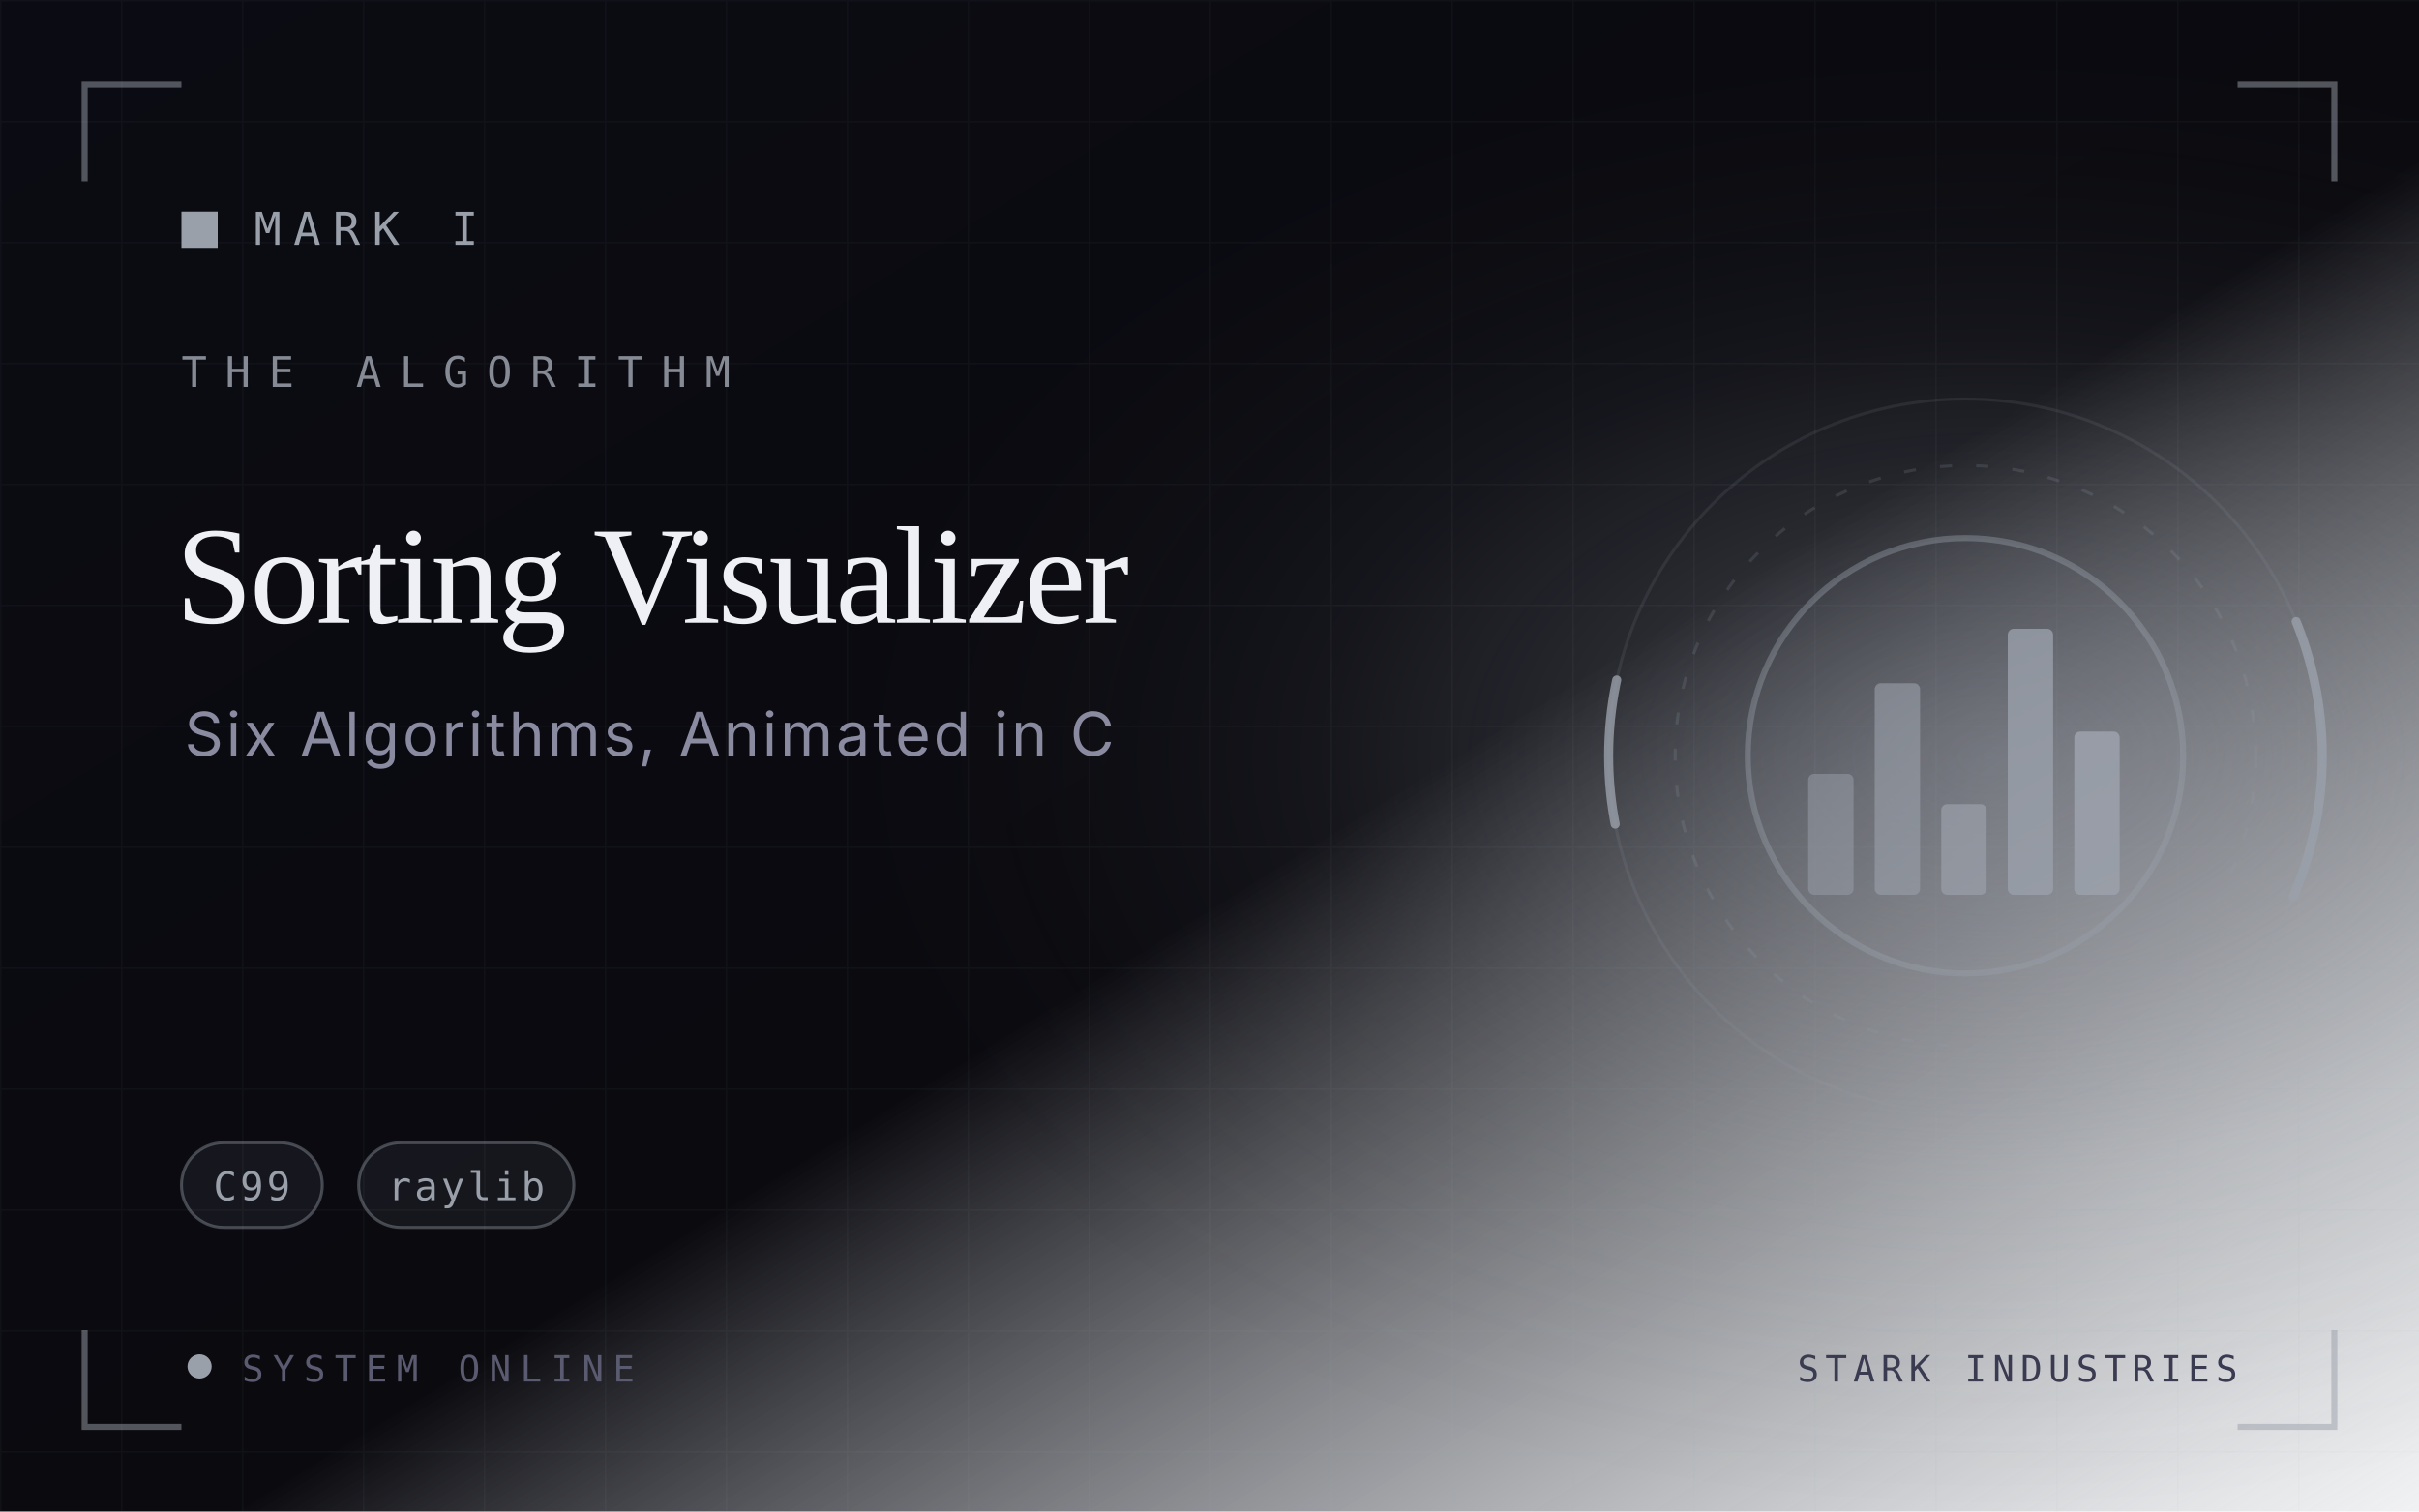
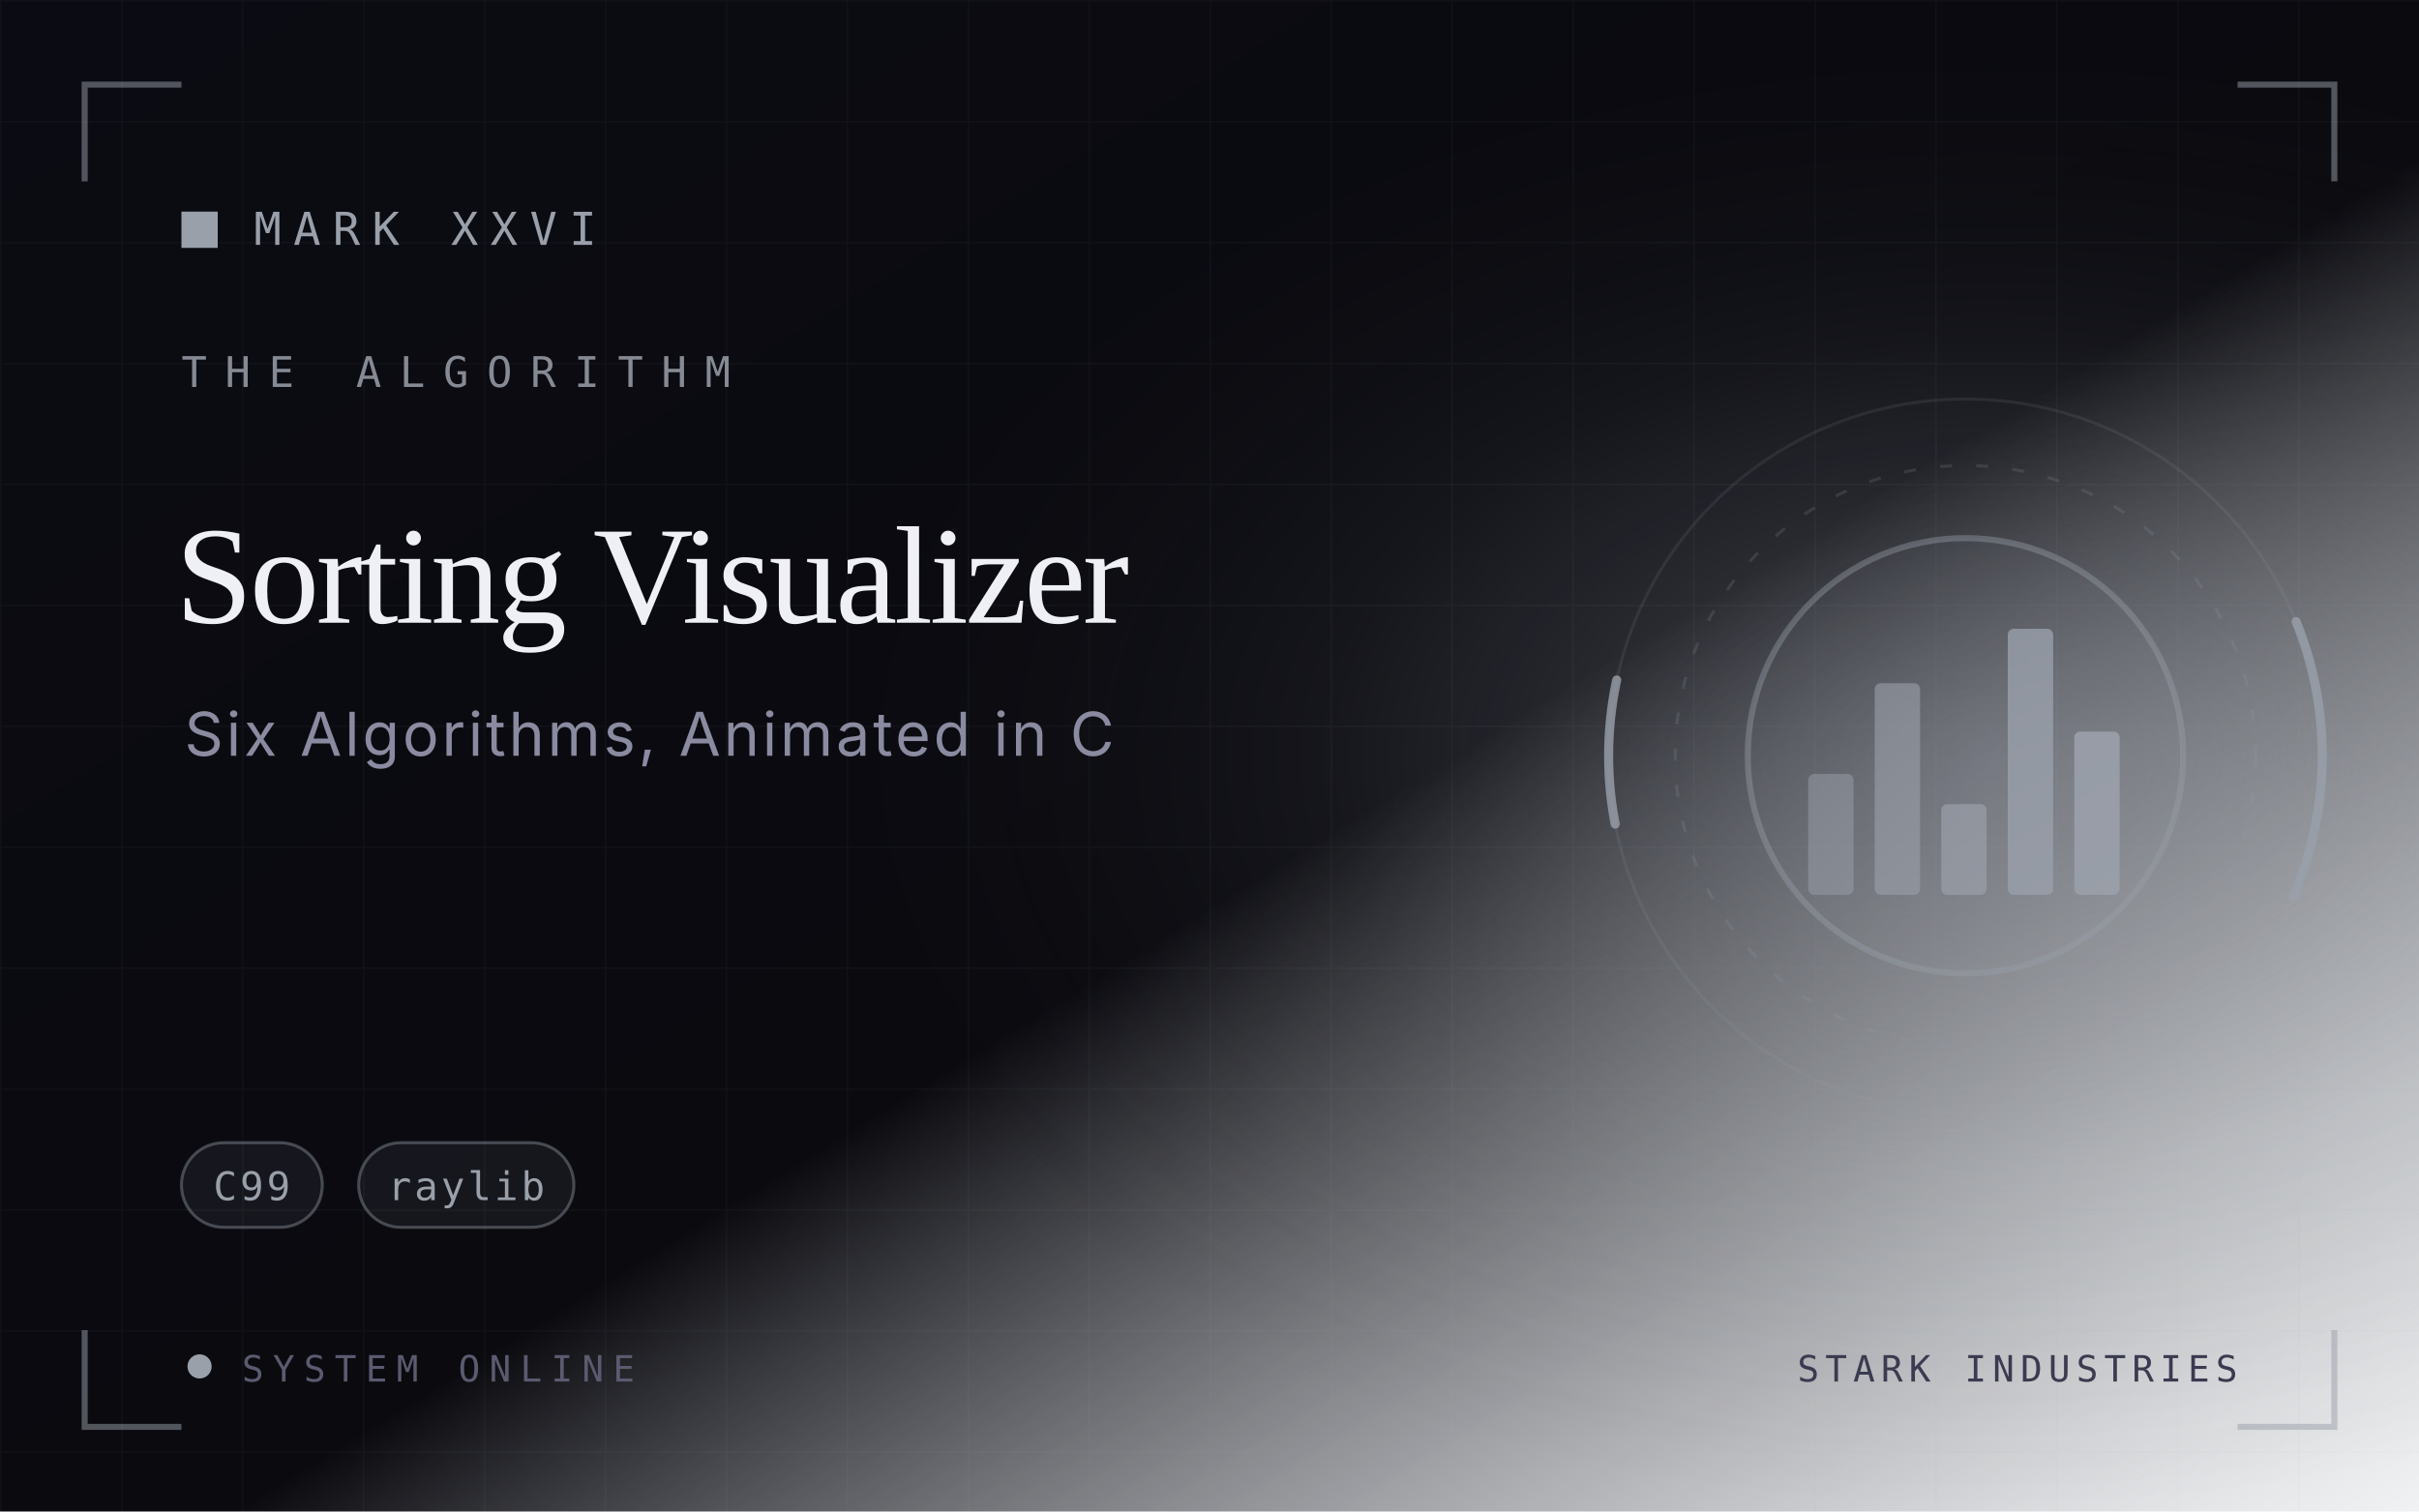
<svg xmlns="http://www.w3.org/2000/svg" viewBox="0 0 800 500" width="800" height="500" role="img" aria-label="Sorting Visualizer">
  <defs>
    <linearGradient id="bg" x1="0" y1="0" x2="1" y2="1">
      <stop offset="0" stop-color="#0b0b13" />
      <stop offset="0.55" stop-color="#0a0a0f" />
      <stop offset="1" stop-color="rgba(154,160,170,0.14)" />
    </linearGradient>
    <radialGradient id="glow" cx="0.82" cy="0.5" r="0.5">
      <stop offset="0" stop-color="rgba(154,160,170,0.4)" />
      <stop offset="0.55" stop-color="rgba(154,160,170,0.08)" />
      <stop offset="1" stop-color="rgba(0,0,0,0)" />
    </radialGradient>
    <pattern id="grid" width="40" height="40" patternUnits="userSpaceOnUse">
      <path d="M40 0 H0 V40" fill="none" stroke="rgba(154,160,170,0.05)" stroke-width="1" />
    </pattern>
  </defs>
  <rect width="800" height="500" fill="url(#bg)" />
  <rect width="800" height="500" fill="url(#grid)" />
  <rect width="800" height="500" fill="url(#glow)" />
  <g stroke="rgba(154,160,170,0.5)" stroke-width="2" fill="none">
    <path d="M28 60 V28 H60" />
    <path d="M740 28 H772 V60" />
    <path d="M28 440 V472 H60" />
    <path d="M772 440 V472 H740" />
  </g>
  <g transform="translate(650 250)">
    <circle r="118" fill="none" stroke="rgba(154,160,170,0.12)" stroke-width="1" />
    <circle r="96" fill="none" stroke="rgba(154,160,170,0.18)" stroke-width="1" stroke-dasharray="4 8" />
    <circle r="72" fill="none" stroke="rgba(154,160,170,0.4)" stroke-width="2" />
    <circle r="72" fill="rgba(154,160,170,0.06)" />
    <circle r="118" fill="none" stroke="#9aa0aa" stroke-width="3" stroke-dasharray="48 300" stroke-linecap="round" opacity="0.8" />
  </g>
  <g transform="translate(650 250)">
    <rect x="-52" y="6" width="15" height="40" rx="2" fill="#9aa0aa" opacity="0.50" />
    <rect x="-30" y="-24" width="15" height="70" rx="2" fill="#9aa0aa" opacity="0.60" />
    <rect x="-8" y="16" width="15" height="30" rx="2" fill="#9aa0aa" opacity="0.70" />
    <rect x="14" y="-42" width="15" height="88" rx="2" fill="#9aa0aa" opacity="0.80" />
    <rect x="36" y="-8" width="15" height="54" rx="2" fill="#9aa0aa" opacity="0.90" />
  </g>
  <g>
    <rect x="60" y="70" width="12" height="12" fill="#9aa0aa" />
-     <text x="84" y="81" font-family="'JetBrains Mono', monospace" font-size="15" fill="#9aa0aa" letter-spacing="4">MARK I</text>
+     <text x="84" y="81" font-family="'JetBrains Mono', monospace" font-size="15" fill="#9aa0aa" letter-spacing="4">MARK XXVI</text>
    <text x="60" y="128" font-family="'JetBrains Mono', monospace" font-size="14" fill="rgba(154,160,170,0.85)" letter-spacing="6">THE ALGORITHM</text>
    <text x="58" y="206" font-family="Georgia, 'Times New Roman', serif" font-size="46" fill="#eef0f6" letter-spacing="-1">Sorting Visualizer</text>
    <text x="61" y="250" font-family="'Inter', system-ui, sans-serif" font-size="20" fill="#8a8aa0" letter-spacing="1">Six Algorithms, Animated in C</text>
  </g>
  <g>
    <rect x="60" y="378" width="46.6" height="28" rx="14" fill="rgba(154,160,170,0.09)" stroke="rgba(154,160,170,0.4)" />
    <text x="83.3" y="397" font-family="'JetBrains Mono', monospace" font-size="13" fill="#9aa0aa" text-anchor="middle" letter-spacing="1">C99</text>
  </g>
  <g>
    <rect x="118.6" y="378" width="71.2" height="28" rx="14" fill="rgba(154,160,170,0.09)" stroke="rgba(154,160,170,0.4)" />
    <text x="154.2" y="397" font-family="'JetBrains Mono', monospace" font-size="13" fill="#9aa0aa" text-anchor="middle" letter-spacing="1">raylib</text>
  </g>
  <g>
    <circle cx="66" cy="452" r="4" fill="#9aa0aa" />
    <text x="80" y="457" font-family="'JetBrains Mono', monospace" font-size="12" fill="#5a5a70" letter-spacing="3">SYSTEM ONLINE</text>
  </g>
  <text x="740" y="457" font-family="'JetBrains Mono', monospace" font-size="12" fill="#3a3a50" text-anchor="end" letter-spacing="2">STARK INDUSTRIES</text>
</svg>
